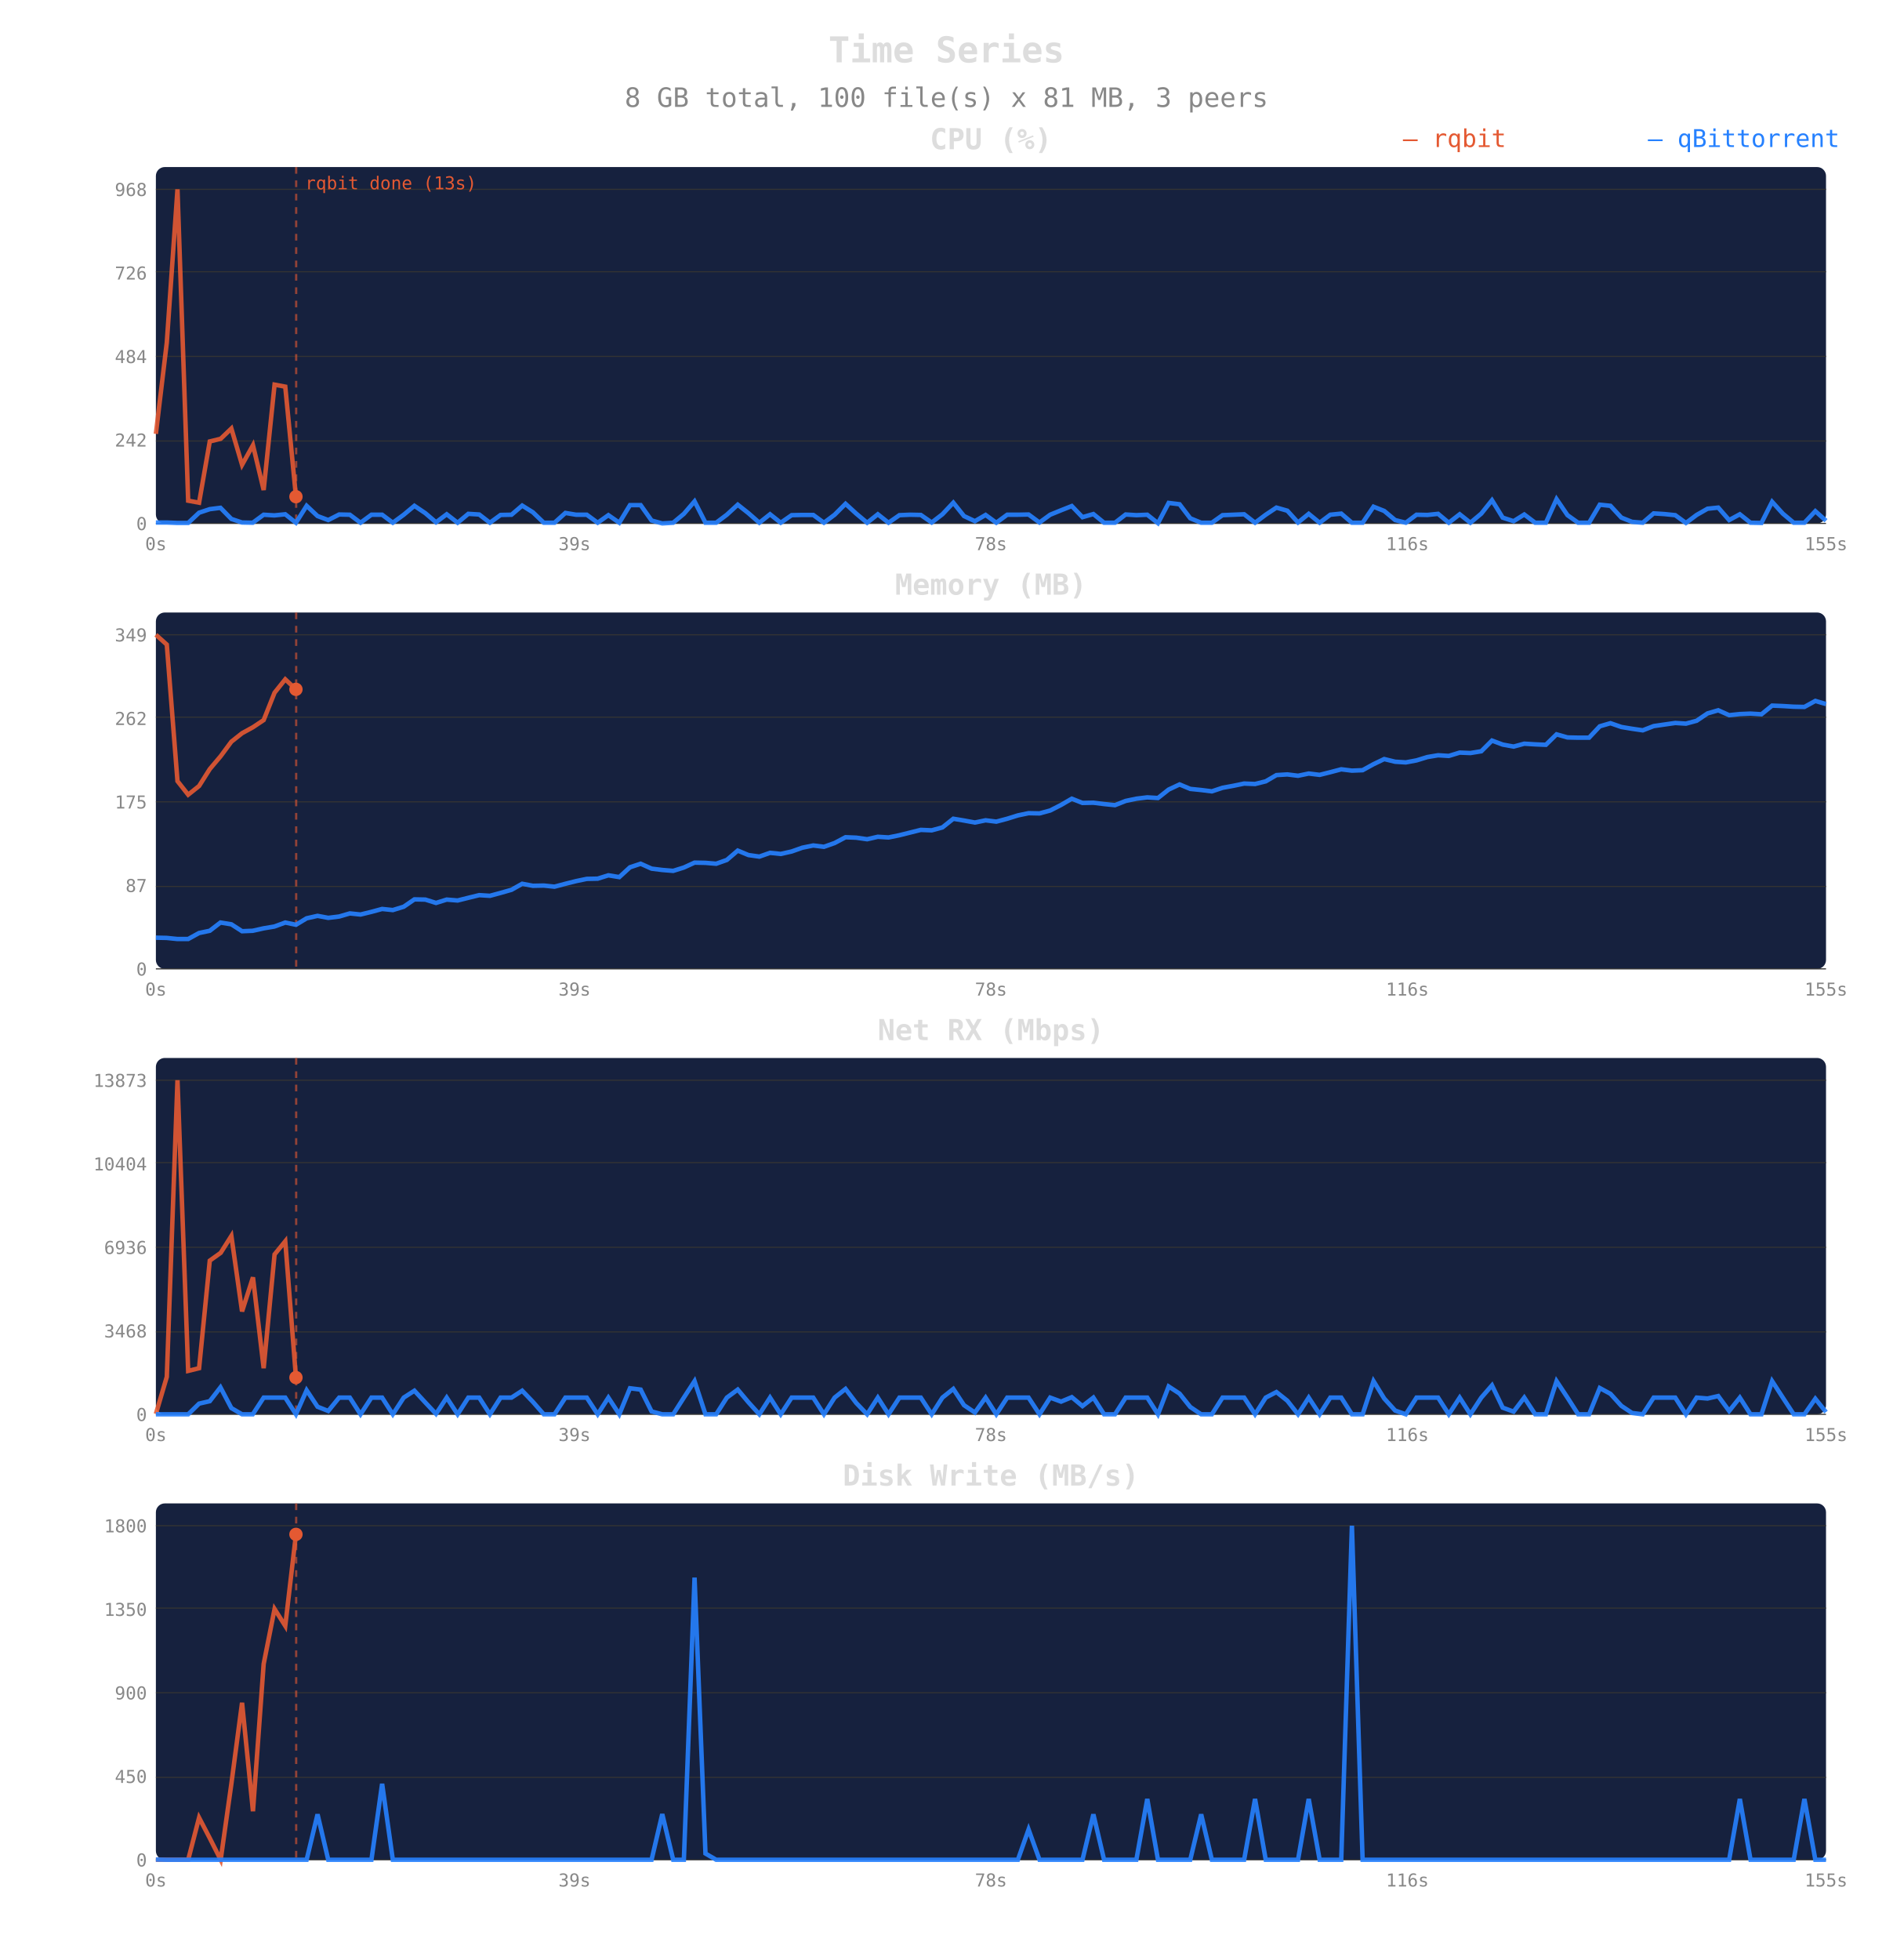
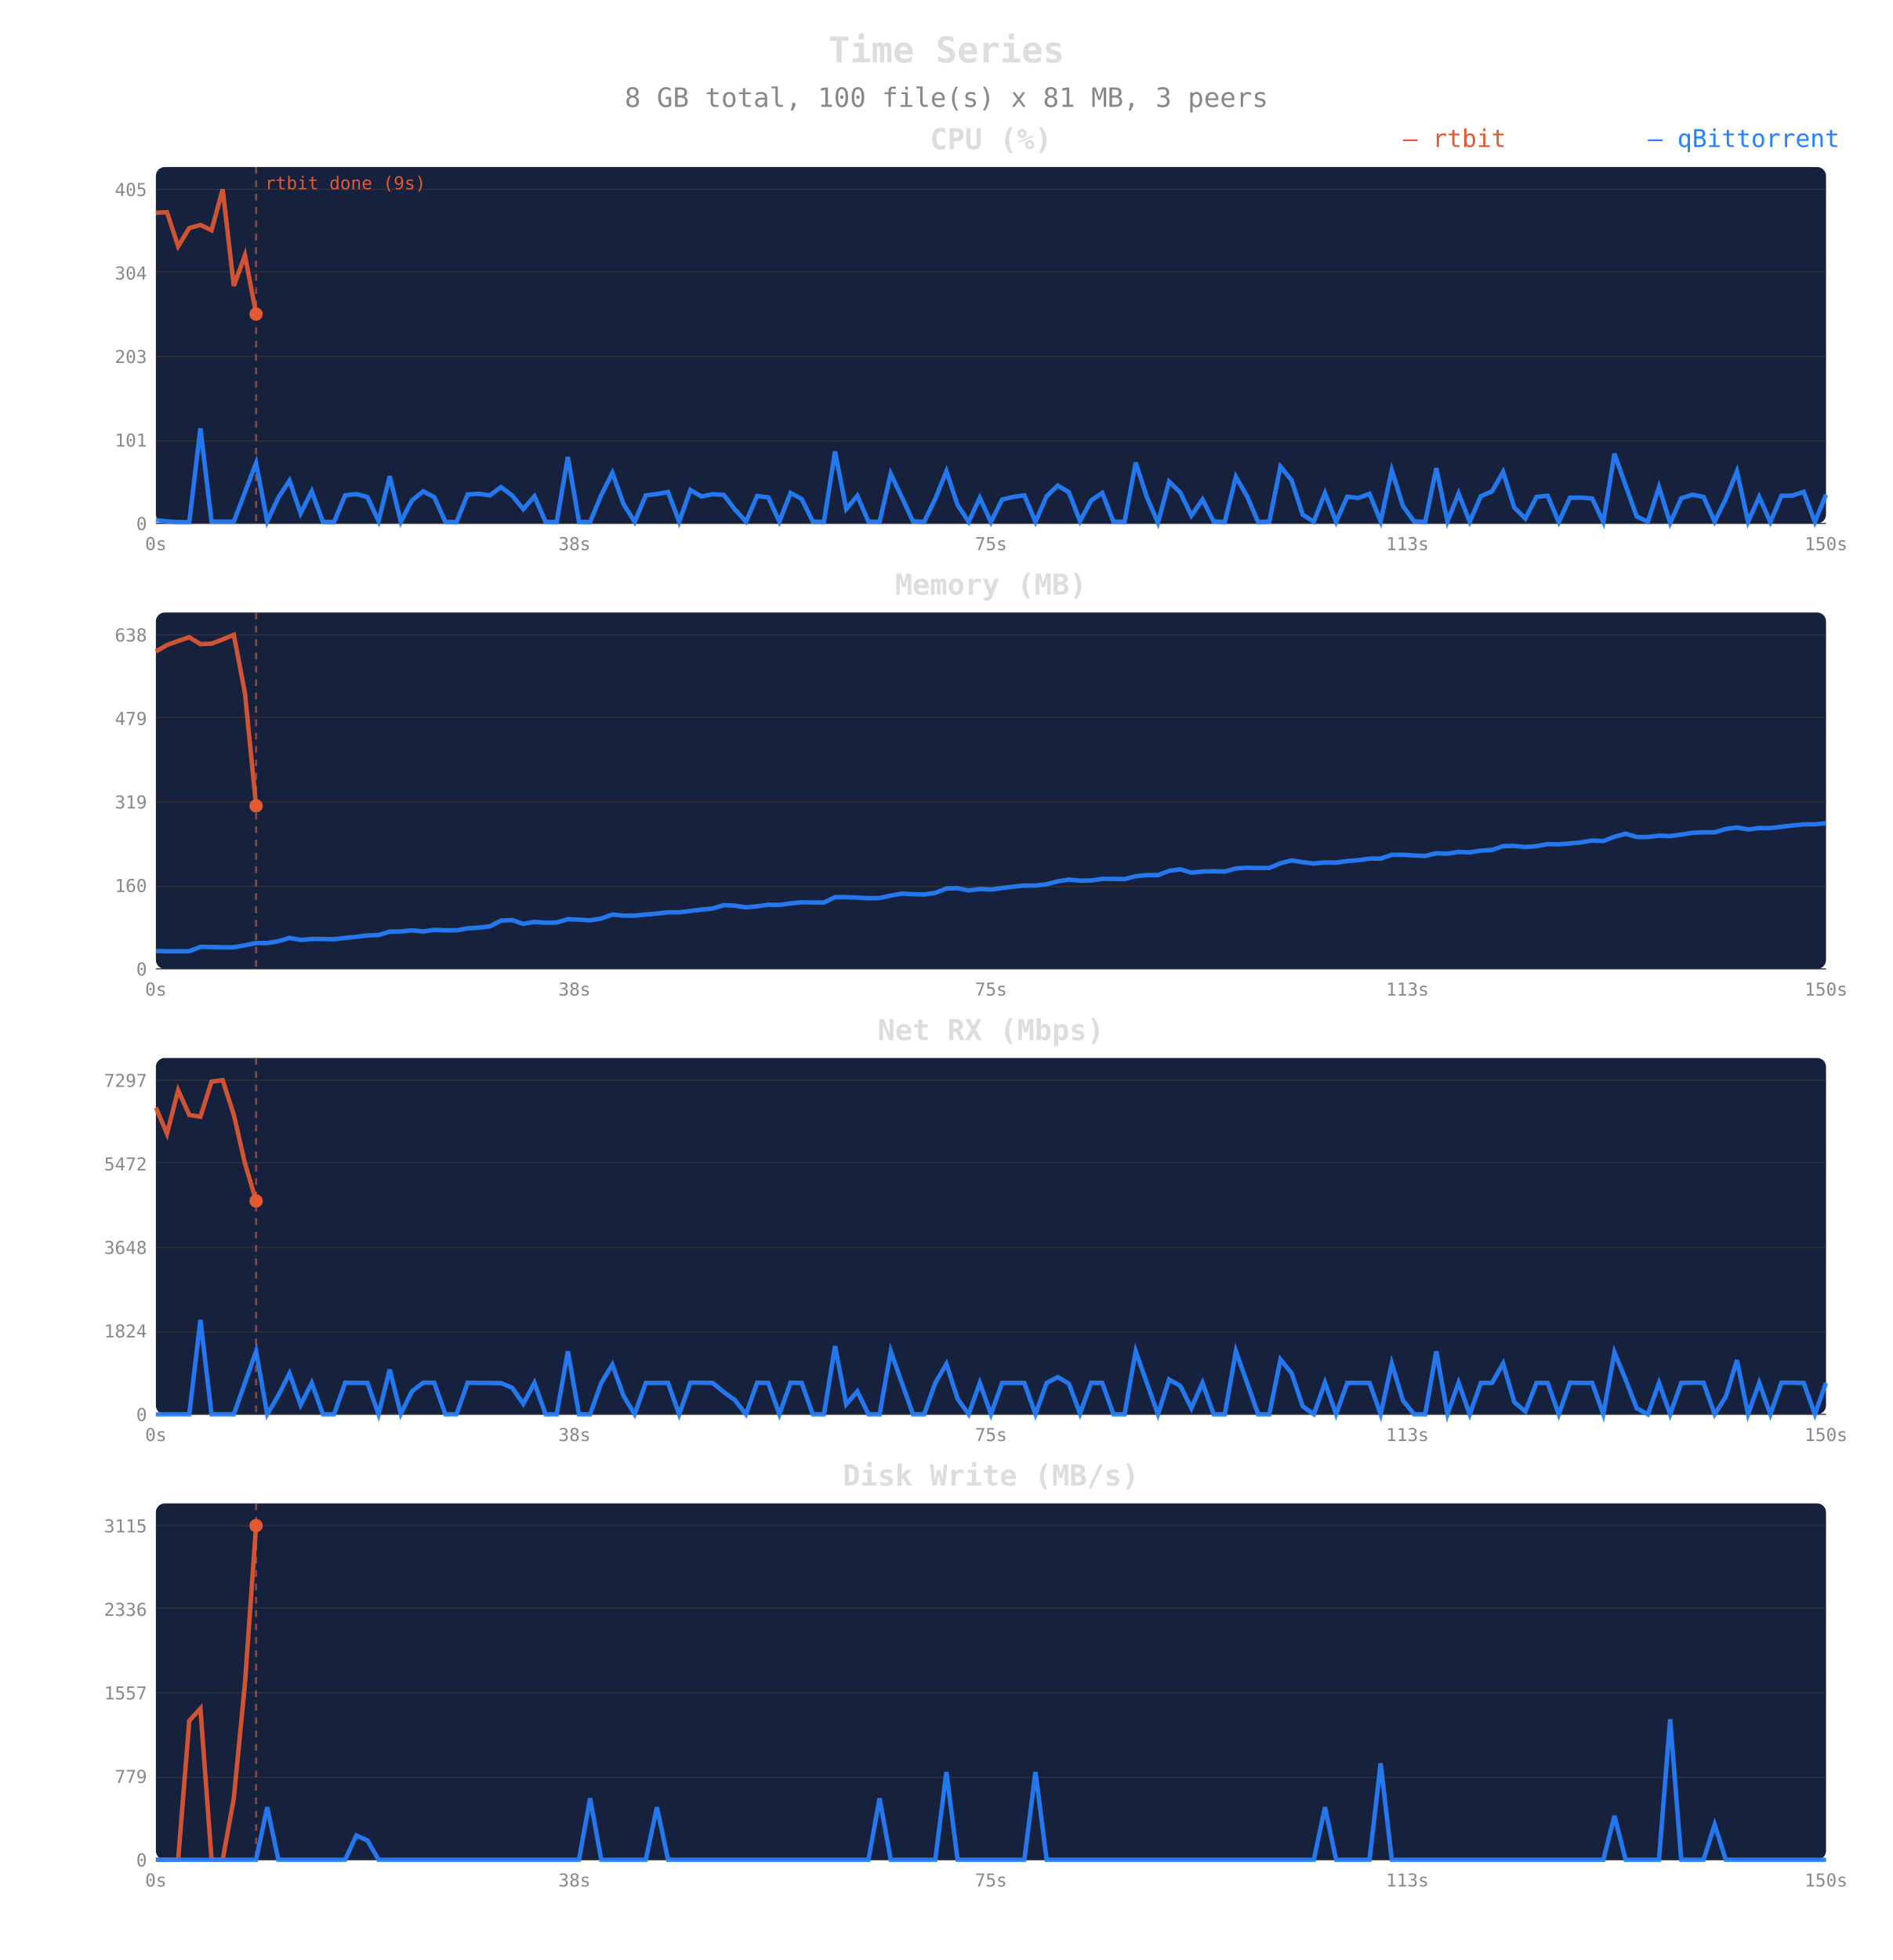
<svg xmlns="http://www.w3.org/2000/svg" width="850" height="880" style="background:#1a1a2e">
  <text x="425" y="28" fill="#ddd" font-size="16" text-anchor="middle" font-family="monospace" font-weight="bold">Time Series</text>
  <text x="425" y="48" fill="#888" font-size="12" text-anchor="middle" font-family="monospace">8 GB total, 100 file(s) x 81 MB, 3 peers</text>
-   <text x="630" y="66" fill="#E45932" font-size="11" font-family="monospace">— rqbit</text>
+   <text x="630" y="66" fill="#E45932" font-size="11" font-family="monospace">— rtbit</text>
  <text x="740" y="66" fill="#2681FF" font-size="11" font-family="monospace">— qBittorrent</text>
  <rect x="70" y="75" width="750" height="160" fill="#16213e" rx="4" />
  <text x="445" y="67" fill="#ddd" font-size="13" text-anchor="middle" font-family="monospace" font-weight="bold">CPU (%)</text>
  <line x1="70" y1="235" x2="820" y2="235" stroke="#333" stroke-width="0.5" />
  <text x="66" y="238" fill="#888" font-size="8" text-anchor="end" font-family="monospace">0</text>
  <line x1="70" y1="198" x2="820" y2="198" stroke="#333" stroke-width="0.5" />
-   <text x="66" y="200.5" fill="#888" font-size="8" text-anchor="end" font-family="monospace">242</text>
+   <text x="66" y="200.5" fill="#888" font-size="8" text-anchor="end" font-family="monospace">101</text>
  <line x1="70" y1="160" x2="820" y2="160" stroke="#333" stroke-width="0.5" />
-   <text x="66" y="163" fill="#888" font-size="8" text-anchor="end" font-family="monospace">484</text>
+   <text x="66" y="163" fill="#888" font-size="8" text-anchor="end" font-family="monospace">203</text>
  <line x1="70" y1="122" x2="820" y2="122" stroke="#333" stroke-width="0.5" />
-   <text x="66" y="125.5" fill="#888" font-size="8" text-anchor="end" font-family="monospace">726</text>
+   <text x="66" y="125.5" fill="#888" font-size="8" text-anchor="end" font-family="monospace">304</text>
  <line x1="70" y1="85" x2="820" y2="85" stroke="#333" stroke-width="0.5" />
-   <text x="66" y="88" fill="#888" font-size="8" text-anchor="end" font-family="monospace">968</text>
+   <text x="66" y="88" fill="#888" font-size="8" text-anchor="end" font-family="monospace">405</text>
  <text x="70" y="247" fill="#888" font-size="8" text-anchor="middle" font-family="monospace">0s</text>
-   <text x="258" y="247" fill="#888" font-size="8" text-anchor="middle" font-family="monospace">39s</text>
-   <text x="445" y="247" fill="#888" font-size="8" text-anchor="middle" font-family="monospace">78s</text>
-   <text x="632" y="247" fill="#888" font-size="8" text-anchor="middle" font-family="monospace">116s</text>
-   <text x="820" y="247" fill="#888" font-size="8" text-anchor="middle" font-family="monospace">155s</text>
-   <polyline points="70.0,194.8 74.9,153.8 79.7,85.0 84.5,224.8 89.4,225.7 94.2,198.2 99.1,197.0 103.9,192.4 108.7,208.7 113.6,199.9 118.4,220.0 123.3,172.7 128.1,173.6 132.9,223.0" fill="none" stroke="#E45932" stroke-width="2" opacity="0.9" />
-   <line x1="133" y1="75" x2="133" y2="235" stroke="#E45932" stroke-dasharray="3" stroke-width="1" opacity="0.6" />
-   <circle cx="132.9" cy="223.0" r="3" fill="#E45932" />
-   <text x="137" y="85" fill="#E45932" font-size="8" font-family="monospace">rqbit done (13s)</text>
-   <polyline points="70.0,234.6 74.8,234.6 79.7,234.8 84.5,234.8 89.4,230.2 94.2,228.6 99.0,228.0 103.9,233.0 108.7,234.6 113.5,234.7 118.4,231.1 123.2,231.4 128.1,230.9 132.9,234.7 137.7,227.1 142.6,231.7 147.4,233.5 152.3,231.0 157.1,231.1 161.9,234.7 166.8,231.1 171.6,231.1 176.4,234.7 181.3,231.1 186.1,227.1 191.0,230.4 195.8,234.5 200.6,230.9 205.5,234.7 210.3,230.7 215.2,231.0 220.0,234.7 224.8,231.2 229.7,231.1 234.5,227.0 239.3,230.0 244.2,234.7 249.0,234.7 253.9,230.3 258.7,231.1 263.5,231.1 268.4,234.7 273.2,231.3 278.1,234.7 282.9,226.8 287.7,226.8 292.6,233.7 297.4,235.0 302.3,234.7 307.1,230.7 311.9,225.1 316.8,234.7 321.6,234.7 326.4,231.1 331.3,226.6 336.1,230.4 341.0,234.7 345.8,230.9 350.6,234.7 355.5,231.3 360.3,231.2 365.2,231.2 370.0,234.7 374.8,231.1 379.7,226.2 384.5,230.6 389.4,234.7 394.2,230.9 399.0,234.7 403.9,231.3 408.7,231.1 413.5,231.2 418.4,234.6 423.2,230.9 428.1,225.7 432.9,231.7 437.8,234.0 442.6,231.2 447.4,234.7 452.3,231.1 457.1,231.1 461.9,231.0 466.8,234.6 471.6,231.1 476.5,229.1 481.3,227.2 486.1,232.2 491.0,230.8 495.8,234.7 500.7,234.7 505.5,231.0 510.3,231.3 515.2,231.1 520.0,234.9 524.8,225.8 529.7,226.4 534.5,232.7 539.4,234.7 544.2,234.7 549.0,231.3 553.9,231.1 558.7,230.9 563.6,234.7 568.4,231.1 573.2,227.9 578.1,229.3 582.9,234.6 587.7,230.7 592.6,234.7 597.4,231.1 602.3,230.6 607.1,234.7 611.9,234.7 616.8,227.5 621.6,229.4 626.5,233.5 631.3,234.7 636.1,231.1 641.0,231.2 645.8,230.7 650.6,234.7 655.5,230.9 660.3,234.7 665.2,230.6 670.0,224.6 674.8,232.4 679.7,234.0 684.5,231.0 689.4,234.7 694.2,234.7 699.0,224.1 703.9,231.3 708.7,234.7 713.6,234.7 718.4,226.6 723.2,227.1 728.1,232.4 732.9,234.3 737.7,234.7 742.6,230.5 747.4,230.8 752.3,231.3 757.1,234.8 761.9,231.2 766.8,228.4 771.6,227.9 776.5,233.5 781.3,230.9 786.1,234.7 791.0,234.8 795.8,225.3 800.6,230.6 805.5,234.7 810.3,234.7 815.2,229.5 820.0,233.8" fill="none" stroke="#2681FF" stroke-width="2" opacity="0.9" />
+   <text x="258" y="247" fill="#888" font-size="8" text-anchor="middle" font-family="monospace">38s</text>
+   <text x="445" y="247" fill="#888" font-size="8" text-anchor="middle" font-family="monospace">75s</text>
+   <text x="632" y="247" fill="#888" font-size="8" text-anchor="middle" font-family="monospace">113s</text>
+   <text x="820" y="247" fill="#888" font-size="8" text-anchor="middle" font-family="monospace">150s</text>
+   <polyline points="70.0,95.5 75.0,95.3 80.0,110.6 85.0,102.4 90.0,101.0 95.0,103.4 100.0,85.0 105.0,128.4 110.0,114.6 115.0,141.0" fill="none" stroke="#E45932" stroke-width="2" opacity="0.9" />
+   <line x1="115" y1="75" x2="115" y2="235" stroke="#E45932" stroke-dasharray="3" stroke-width="1" opacity="0.6" />
+   <circle cx="115.0" cy="141.0" r="3" fill="#E45932" />
+   <text x="119" y="85" fill="#E45932" font-size="8" font-family="monospace">rtbit done (9s)</text>
+   <polyline points="70.0,233.5 75.0,234.1 80.0,234.4 85.0,234.4 90.0,192.3 95.0,234.2 100.0,234.2 105.0,234.2 110.0,221.0 115.0,207.9 120.0,234.1 125.0,223.4 130.0,215.8 135.0,230.5 140.0,220.6 145.0,234.3 150.0,234.4 155.0,222.4 160.0,221.8 165.0,223.2 170.0,234.0 175.0,213.8 180.0,234.3 185.0,224.7 190.0,220.6 195.0,223.2 200.0,234.3 205.0,234.4 210.0,222.0 215.0,221.7 220.0,222.4 225.0,218.7 230.0,222.5 235.0,228.6 240.0,222.8 245.0,234.3 250.0,234.4 255.0,205.2 260.0,234.3 265.0,234.4 270.0,222.3 275.0,212.3 280.0,226.3 285.0,234.3 290.0,222.4 295.0,221.8 300.0,220.9 305.0,234.3 310.0,220.0 315.0,222.9 320.0,221.9 325.0,222.2 330.0,228.7 335.0,234.2 340.0,222.7 345.0,223.3 350.0,234.2 355.0,221.3 360.0,224.0 365.0,234.2 370.0,234.3 375.0,202.7 380.0,228.6 385.0,222.6 390.0,234.2 395.0,234.3 400.0,212.7 405.0,223.3 410.0,234.1 415.0,234.3 420.0,224.0 425.0,211.6 430.0,226.7 435.0,234.3 440.0,223.5 445.0,234.4 450.0,224.3 455.0,223.1 460.0,222.4 465.0,234.3 470.0,222.8 475.0,218.0 480.0,221.0 485.0,234.0 490.0,224.7 495.0,221.3 500.0,234.2 505.0,234.3 510.0,207.7 515.0,223.2 520.0,234.7 525.0,216.2 530.0,221.1 535.0,231.5 540.0,224.3 545.0,234.1 550.0,234.4 555.0,214.1 560.0,222.8 565.0,234.4 570.0,234.2 575.0,209.5 580.0,215.6 585.0,231.1 590.0,234.2 595.0,221.4 600.0,234.3 605.0,223.0 610.0,223.6 615.0,221.7 620.0,234.1 625.0,211.1 630.0,227.2 635.0,234.1 640.0,234.3 645.0,210.2 650.0,234.2 655.0,221.6 660.0,234.2 665.0,222.8 670.0,220.6 675.0,211.9 680.0,227.9 685.0,232.8 690.0,223.1 695.0,222.6 700.0,234.4 705.0,223.5 710.0,223.4 715.0,223.8 720.0,234.4 725.0,203.7 730.0,217.9 735.0,231.9 740.0,234.2 745.0,218.7 750.0,234.8 755.0,223.7 760.0,222.1 765.0,223.1 770.0,234.2 775.0,224.0 780.0,211.6 785.0,234.3 790.0,223.1 795.0,234.4 800.0,222.6 805.0,222.5 810.0,220.8 815.0,234.4 820.0,222.1" fill="none" stroke="#2681FF" stroke-width="2" opacity="0.9" />
  <rect x="70" y="275" width="750" height="160" fill="#16213e" rx="4" />
  <text x="445" y="267" fill="#ddd" font-size="13" text-anchor="middle" font-family="monospace" font-weight="bold">Memory (MB)</text>
  <line x1="70" y1="435" x2="820" y2="435" stroke="#333" stroke-width="0.5" />
  <text x="66" y="438" fill="#888" font-size="8" text-anchor="end" font-family="monospace">0</text>
  <line x1="70" y1="398" x2="820" y2="398" stroke="#333" stroke-width="0.5" />
-   <text x="66" y="400.5" fill="#888" font-size="8" text-anchor="end" font-family="monospace">87</text>
+   <text x="66" y="400.5" fill="#888" font-size="8" text-anchor="end" font-family="monospace">160</text>
  <line x1="70" y1="360" x2="820" y2="360" stroke="#333" stroke-width="0.5" />
-   <text x="66" y="363" fill="#888" font-size="8" text-anchor="end" font-family="monospace">175</text>
+   <text x="66" y="363" fill="#888" font-size="8" text-anchor="end" font-family="monospace">319</text>
  <line x1="70" y1="322" x2="820" y2="322" stroke="#333" stroke-width="0.5" />
-   <text x="66" y="325.5" fill="#888" font-size="8" text-anchor="end" font-family="monospace">262</text>
+   <text x="66" y="325.5" fill="#888" font-size="8" text-anchor="end" font-family="monospace">479</text>
  <line x1="70" y1="285" x2="820" y2="285" stroke="#333" stroke-width="0.5" />
-   <text x="66" y="288" fill="#888" font-size="8" text-anchor="end" font-family="monospace">349</text>
+   <text x="66" y="288" fill="#888" font-size="8" text-anchor="end" font-family="monospace">638</text>
  <text x="70" y="447" fill="#888" font-size="8" text-anchor="middle" font-family="monospace">0s</text>
-   <text x="258" y="447" fill="#888" font-size="8" text-anchor="middle" font-family="monospace">39s</text>
-   <text x="445" y="447" fill="#888" font-size="8" text-anchor="middle" font-family="monospace">78s</text>
-   <text x="632" y="447" fill="#888" font-size="8" text-anchor="middle" font-family="monospace">116s</text>
-   <text x="820" y="447" fill="#888" font-size="8" text-anchor="middle" font-family="monospace">155s</text>
-   <polyline points="70.0,285.0 74.9,289.4 79.7,350.7 84.5,356.8 89.4,352.9 94.2,345.3 99.1,339.5 103.9,333.0 108.7,329.2 113.6,326.5 118.4,323.3 123.3,311.0 128.1,305.0 132.9,309.5" fill="none" stroke="#E45932" stroke-width="2" opacity="0.9" />
-   <line x1="133" y1="275" x2="133" y2="435" stroke="#E45932" stroke-dasharray="3" stroke-width="1" opacity="0.6" />
-   <circle cx="132.9" cy="309.5" r="3" fill="#E45932" />
-   <polyline points="70.0,421.0 74.8,421.1 79.7,421.6 84.5,421.6 89.4,418.9 94.2,417.9 99.0,414.2 103.9,415.0 108.7,418.1 113.5,417.9 118.4,416.8 123.2,416.0 128.1,414.2 132.9,415.2 137.7,412.3 142.6,411.2 147.4,412.1 152.3,411.5 157.1,410.1 161.9,410.6 166.8,409.4 171.6,408.1 176.4,408.6 181.3,407.1 186.1,403.8 191.0,403.9 195.8,405.4 200.6,403.9 205.5,404.3 210.3,403.1 215.2,401.9 220.0,402.2 224.8,400.9 229.7,399.5 234.5,396.8 239.3,397.7 244.2,397.6 249.0,398.1 253.9,396.8 258.7,395.6 263.5,394.6 268.4,394.5 273.2,393.0 278.1,393.8 282.9,389.4 287.7,387.8 292.6,390.0 297.4,390.6 302.3,391.0 307.1,389.5 311.9,387.3 316.8,387.4 321.6,387.8 326.4,386.1 331.3,381.9 336.1,383.9 341.0,384.6 345.8,382.9 350.6,383.4 355.5,382.3 360.3,380.6 365.2,379.6 370.0,380.2 374.8,378.5 379.7,375.9 384.5,376.1 389.4,376.8 394.2,375.7 399.0,376.0 403.9,375.0 408.7,373.8 413.5,372.6 418.4,372.8 423.2,371.5 428.1,367.6 432.9,368.4 437.8,369.3 442.6,368.3 447.4,368.9 452.3,367.6 457.1,366.1 461.9,365.1 466.8,365.2 471.6,363.9 476.5,361.4 481.3,358.6 486.1,360.5 491.0,360.4 495.8,361.0 500.7,361.5 505.5,359.6 510.3,358.6 515.2,358.0 520.0,358.3 524.8,354.5 529.7,352.2 534.5,354.2 539.4,354.7 544.2,355.3 549.0,353.7 553.9,352.8 558.7,351.8 563.6,352.0 568.4,350.8 573.2,348.0 578.1,347.7 582.9,348.3 587.7,347.3 592.6,347.9 597.4,346.7 602.3,345.4 607.1,346.0 611.9,345.8 616.8,343.1 621.6,340.8 626.5,342.0 631.3,342.3 636.1,341.4 641.0,339.9 645.8,339.1 650.6,339.4 655.5,337.9 660.3,338.1 665.2,337.3 670.0,332.5 674.8,334.3 679.7,335.2 684.5,333.9 689.4,334.2 694.2,334.4 699.0,329.7 703.9,331.1 708.7,331.2 713.6,331.2 718.4,326.1 723.2,324.7 728.1,326.4 732.9,327.2 737.7,327.9 742.6,326.0 747.4,325.3 752.3,324.6 757.1,324.9 761.9,323.6 766.8,320.3 771.6,318.9 776.5,321.1 781.3,320.6 786.1,320.4 791.0,320.7 795.8,316.8 800.6,317.0 805.5,317.3 810.3,317.4 815.2,314.7 820.0,316.1" fill="none" stroke="#2681FF" stroke-width="2" opacity="0.9" />
+   <text x="258" y="447" fill="#888" font-size="8" text-anchor="middle" font-family="monospace">38s</text>
+   <text x="445" y="447" fill="#888" font-size="8" text-anchor="middle" font-family="monospace">75s</text>
+   <text x="632" y="447" fill="#888" font-size="8" text-anchor="middle" font-family="monospace">113s</text>
+   <text x="820" y="447" fill="#888" font-size="8" text-anchor="middle" font-family="monospace">150s</text>
+   <polyline points="70.0,292.5 75.0,289.6 80.0,287.8 85.0,286.1 90.0,289.2 95.0,289.0 100.0,287.1 105.0,285.0 110.0,311.2 115.0,361.8" fill="none" stroke="#E45932" stroke-width="2" opacity="0.9" />
+   <line x1="115" y1="275" x2="115" y2="435" stroke="#E45932" stroke-dasharray="3" stroke-width="1" opacity="0.6" />
+   <circle cx="115.0" cy="361.8" r="3" fill="#E45932" />
+   <polyline points="70.0,427.0 75.0,427.1 80.0,427.1 85.0,427.1 90.0,425.1 95.0,425.2 100.0,425.3 105.0,425.3 110.0,424.4 115.0,423.4 120.0,423.4 125.0,422.6 130.0,421.1 135.0,422.0 140.0,421.6 145.0,421.6 150.0,421.7 155.0,421.1 160.0,420.6 165.0,420.0 170.0,419.8 175.0,418.3 180.0,418.2 185.0,417.7 190.0,418.2 195.0,417.5 200.0,417.7 205.0,417.7 210.0,416.8 215.0,416.5 220.0,415.9 225.0,413.3 230.0,413.1 235.0,414.8 240.0,413.9 245.0,414.3 250.0,414.2 255.0,412.7 260.0,412.9 265.0,413.2 270.0,412.4 275.0,410.6 280.0,411.1 285.0,411.1 290.0,410.6 295.0,410.2 300.0,409.6 305.0,409.6 310.0,409.0 315.0,408.4 320.0,407.9 325.0,406.4 330.0,406.6 335.0,407.4 340.0,406.9 345.0,406.2 350.0,406.3 355.0,405.6 360.0,405.1 365.0,405.2 370.0,405.2 375.0,402.8 380.0,402.8 385.0,403.0 390.0,403.3 395.0,403.2 400.0,402.1 405.0,401.2 410.0,401.5 415.0,401.6 420.0,400.9 425.0,398.9 430.0,398.8 435.0,399.8 440.0,399.1 445.0,399.4 450.0,398.7 455.0,398.1 460.0,397.6 465.0,397.6 470.0,397.0 475.0,395.7 480.0,394.9 485.0,395.4 490.0,395.3 495.0,394.6 500.0,394.6 505.0,394.7 510.0,393.4 515.0,392.9 520.0,392.9 525.0,391.0 530.0,390.3 535.0,391.8 540.0,391.3 545.0,391.2 550.0,391.3 555.0,389.9 560.0,389.6 565.0,389.7 570.0,389.7 575.0,387.6 580.0,386.3 585.0,387.1 590.0,387.7 595.0,387.2 600.0,387.3 605.0,386.6 610.0,386.2 615.0,385.5 620.0,385.5 625.0,383.8 630.0,383.8 635.0,384.1 640.0,384.3 645.0,383.1 650.0,383.3 655.0,382.5 660.0,382.7 665.0,381.9 670.0,381.6 675.0,379.9 680.0,379.8 685.0,380.3 690.0,379.9 695.0,379.0 700.0,379.1 705.0,378.7 710.0,378.2 715.0,377.4 720.0,377.6 725.0,375.7 730.0,374.3 735.0,375.8 740.0,375.8 745.0,375.2 750.0,375.4 755.0,374.7 760.0,373.9 765.0,373.7 770.0,373.7 775.0,372.2 780.0,371.5 785.0,372.4 790.0,371.8 795.0,371.8 800.0,371.2 805.0,370.6 810.0,370.1 815.0,370.1 820.0,369.6" fill="none" stroke="#2681FF" stroke-width="2" opacity="0.9" />
  <rect x="70" y="475" width="750" height="160" fill="#16213e" rx="4" />
  <text x="445" y="467" fill="#ddd" font-size="13" text-anchor="middle" font-family="monospace" font-weight="bold">Net RX (Mbps)</text>
  <line x1="70" y1="635" x2="820" y2="635" stroke="#333" stroke-width="0.5" />
  <text x="66" y="638" fill="#888" font-size="8" text-anchor="end" font-family="monospace">0</text>
  <line x1="70" y1="598" x2="820" y2="598" stroke="#333" stroke-width="0.5" />
-   <text x="66" y="600.5" fill="#888" font-size="8" text-anchor="end" font-family="monospace">3468</text>
+   <text x="66" y="600.5" fill="#888" font-size="8" text-anchor="end" font-family="monospace">1824</text>
  <line x1="70" y1="560" x2="820" y2="560" stroke="#333" stroke-width="0.5" />
-   <text x="66" y="563" fill="#888" font-size="8" text-anchor="end" font-family="monospace">6936</text>
+   <text x="66" y="563" fill="#888" font-size="8" text-anchor="end" font-family="monospace">3648</text>
  <line x1="70" y1="522" x2="820" y2="522" stroke="#333" stroke-width="0.5" />
-   <text x="66" y="525.5" fill="#888" font-size="8" text-anchor="end" font-family="monospace">10404</text>
+   <text x="66" y="525.5" fill="#888" font-size="8" text-anchor="end" font-family="monospace">5472</text>
  <line x1="70" y1="485" x2="820" y2="485" stroke="#333" stroke-width="0.5" />
-   <text x="66" y="488" fill="#888" font-size="8" text-anchor="end" font-family="monospace">13873</text>
+   <text x="66" y="488" fill="#888" font-size="8" text-anchor="end" font-family="monospace">7297</text>
  <text x="70" y="647" fill="#888" font-size="8" text-anchor="middle" font-family="monospace">0s</text>
-   <text x="258" y="647" fill="#888" font-size="8" text-anchor="middle" font-family="monospace">39s</text>
-   <text x="445" y="647" fill="#888" font-size="8" text-anchor="middle" font-family="monospace">78s</text>
-   <text x="632" y="647" fill="#888" font-size="8" text-anchor="middle" font-family="monospace">116s</text>
-   <text x="820" y="647" fill="#888" font-size="8" text-anchor="middle" font-family="monospace">155s</text>
-   <polyline points="70.0,634.8 74.9,618.2 79.7,485.0 84.5,615.5 89.4,614.3 94.2,566.0 99.1,562.5 103.9,554.9 108.7,588.8 113.6,573.5 118.4,614.3 123.3,563.2 128.1,557.3 132.9,618.5" fill="none" stroke="#E45932" stroke-width="2" opacity="0.9" />
-   <line x1="133" y1="475" x2="133" y2="635" stroke="#E45932" stroke-dasharray="3" stroke-width="1" opacity="0.6" />
-   <circle cx="132.9" cy="618.5" r="3" fill="#E45932" />
-   <polyline points="70.0,635.0 74.8,635.0 79.7,635.0 84.5,635.0 89.4,630.2 94.2,629.1 99.0,622.9 103.9,632.2 108.7,635.0 113.5,635.0 118.4,627.5 123.2,627.5 128.1,627.5 132.9,635.0 137.7,624.2 142.6,631.6 147.4,633.5 152.3,627.5 157.1,627.5 161.9,635.0 166.8,627.5 171.6,627.5 176.4,635.0 181.3,627.5 186.1,624.4 191.0,629.7 195.8,634.8 200.6,627.5 205.5,635.0 210.3,627.5 215.2,627.5 220.0,635.0 224.8,627.5 229.7,627.5 234.5,624.4 239.3,629.4 244.2,635.0 249.0,635.0 253.9,627.5 258.7,627.5 263.5,627.5 268.4,635.0 273.2,627.5 278.1,635.0 282.9,623.3 287.7,623.9 292.6,633.7 297.4,635.0 302.3,635.0 307.1,627.5 311.9,620.1 316.8,635.0 321.6,635.0 326.4,627.5 331.3,623.9 336.1,629.6 341.0,635.0 345.8,627.5 350.6,635.0 355.5,627.5 360.3,627.5 365.2,627.5 370.0,635.0 374.8,627.5 379.7,623.6 384.5,629.9 389.4,635.0 394.2,627.5 399.0,635.0 403.9,627.5 408.7,627.5 413.5,627.5 418.4,635.0 423.2,627.5 428.1,623.6 432.9,630.9 437.8,634.2 442.6,627.5 447.4,635.0 452.3,627.5 457.1,627.5 461.9,627.5 466.8,635.0 471.6,627.5 476.5,629.3 481.3,627.3 486.1,631.3 491.0,627.5 495.8,635.0 500.7,635.0 505.5,627.5 510.3,627.5 515.2,627.5 520.0,635.0 524.8,622.5 529.7,625.7 534.5,631.7 539.4,635.0 544.2,635.0 549.0,627.5 553.9,627.5 558.7,627.5 563.6,635.0 568.4,627.5 573.2,625.0 578.1,628.9 582.9,635.0 587.7,627.5 592.6,635.0 597.4,627.5 602.3,627.5 607.1,635.0 611.9,635.0 616.8,620.1 621.6,627.9 626.5,633.3 631.3,635.0 636.1,627.5 641.0,627.5 645.8,627.5 650.6,635.0 655.5,627.5 660.3,635.0 665.2,627.5 670.0,622.0 674.8,632.0 679.7,633.8 684.5,627.5 689.4,635.0 694.2,635.0 699.0,620.1 703.9,627.5 708.7,635.0 713.6,635.0 718.4,623.2 723.2,625.8 728.1,631.2 732.9,634.4 737.7,635.0 742.6,627.5 747.4,627.5 752.3,627.5 757.1,635.0 761.9,627.5 766.8,627.9 771.6,626.8 776.5,633.5 781.3,627.5 786.1,635.0 791.0,635.0 795.8,620.1 800.6,627.5 805.5,635.0 810.3,635.0 815.2,628.0 820.0,634.0" fill="none" stroke="#2681FF" stroke-width="2" opacity="0.9" />
+   <text x="258" y="647" fill="#888" font-size="8" text-anchor="middle" font-family="monospace">38s</text>
+   <text x="445" y="647" fill="#888" font-size="8" text-anchor="middle" font-family="monospace">75s</text>
+   <text x="632" y="647" fill="#888" font-size="8" text-anchor="middle" font-family="monospace">113s</text>
+   <text x="820" y="647" fill="#888" font-size="8" text-anchor="middle" font-family="monospace">150s</text>
+   <polyline points="70.0,497.3 75.0,509.0 80.0,489.5 85.0,500.6 90.0,501.4 95.0,485.6 100.0,485.0 105.0,500.5 110.0,522.3 115.0,539.2" fill="none" stroke="#E45932" stroke-width="2" opacity="0.9" />
+   <line x1="115" y1="475" x2="115" y2="635" stroke="#E45932" stroke-dasharray="3" stroke-width="1" opacity="0.6" />
+   <circle cx="115.0" cy="539.2" r="3" fill="#E45932" />
+   <polyline points="70.0,635.0 75.0,635.0 80.0,635.0 85.0,635.0 90.0,592.6 95.0,635.0 100.0,635.0 105.0,635.0 110.0,620.9 115.0,606.7 120.0,635.0 125.0,626.5 130.0,616.6 135.0,630.8 140.0,620.9 145.0,635.0 150.0,635.0 155.0,620.8 160.0,620.9 165.0,620.9 170.0,635.0 175.0,614.9 180.0,634.8 185.0,624.7 190.0,620.8 195.0,620.8 200.0,635.0 205.0,635.0 210.0,620.8 215.0,620.9 220.0,620.9 225.0,621.0 230.0,623.1 235.0,630.3 240.0,620.9 245.0,635.0 250.0,635.0 255.0,606.7 260.0,635.0 265.0,635.0 270.0,620.9 275.0,612.7 280.0,626.7 285.0,635.0 290.0,620.9 295.0,620.9 300.0,620.9 305.0,635.0 310.0,620.8 315.0,620.8 320.0,620.9 325.0,625.0 330.0,628.6 335.0,635.0 340.0,620.8 345.0,620.9 350.0,635.0 355.0,620.8 360.0,620.9 365.0,635.0 370.0,635.0 375.0,604.4 380.0,630.5 385.0,624.7 390.0,635.0 395.0,635.0 400.0,606.7 405.0,620.9 410.0,635.0 415.0,635.0 420.0,620.9 425.0,612.4 430.0,628.0 435.0,635.0 440.0,620.9 445.0,635.0 450.0,620.9 455.0,620.9 460.0,620.9 465.0,635.0 470.0,620.9 475.0,618.3 480.0,621.2 485.0,634.7 490.0,620.8 495.0,620.9 500.0,635.0 505.0,635.0 510.0,606.7 515.0,620.9 520.0,635.0 525.0,619.4 530.0,622.2 535.0,632.2 540.0,620.9 545.0,635.0 550.0,635.0 555.0,606.7 560.0,620.8 565.0,635.0 570.0,635.0 575.0,610.4 580.0,616.5 585.0,631.4 590.0,635.0 595.0,620.8 600.0,635.0 605.0,620.9 610.0,620.9 615.0,620.9 620.0,635.0 625.0,612.2 630.0,628.7 635.0,635.0 640.0,635.0 645.0,606.7 650.0,635.0 655.0,620.8 660.0,635.0 665.0,620.9 670.0,620.9 675.0,612.2 680.0,629.5 685.0,633.7 690.0,620.9 695.0,620.9 700.0,635.0 705.0,620.8 710.0,620.9 715.0,620.9 720.0,635.0 725.0,607.2 730.0,619.4 735.0,632.3 740.0,635.0 745.0,620.9 750.0,635.0 755.0,620.9 760.0,620.8 765.0,620.8 770.0,635.0 775.0,627.1 780.0,610.7 785.0,635.0 790.0,620.9 795.0,635.0 800.0,620.8 805.0,620.8 810.0,620.9 815.0,635.0 820.0,620.9" fill="none" stroke="#2681FF" stroke-width="2" opacity="0.9" />
  <rect x="70" y="675" width="750" height="160" fill="#16213e" rx="4" />
  <text x="445" y="667" fill="#ddd" font-size="13" text-anchor="middle" font-family="monospace" font-weight="bold">Disk Write (MB/s)</text>
  <line x1="70" y1="835" x2="820" y2="835" stroke="#333" stroke-width="0.5" />
  <text x="66" y="838" fill="#888" font-size="8" text-anchor="end" font-family="monospace">0</text>
  <line x1="70" y1="798" x2="820" y2="798" stroke="#333" stroke-width="0.5" />
-   <text x="66" y="800.5" fill="#888" font-size="8" text-anchor="end" font-family="monospace">450</text>
+   <text x="66" y="800.5" fill="#888" font-size="8" text-anchor="end" font-family="monospace">779</text>
  <line x1="70" y1="760" x2="820" y2="760" stroke="#333" stroke-width="0.5" />
-   <text x="66" y="763" fill="#888" font-size="8" text-anchor="end" font-family="monospace">900</text>
+   <text x="66" y="763" fill="#888" font-size="8" text-anchor="end" font-family="monospace">1557</text>
  <line x1="70" y1="722" x2="820" y2="722" stroke="#333" stroke-width="0.5" />
-   <text x="66" y="725.5" fill="#888" font-size="8" text-anchor="end" font-family="monospace">1350</text>
+   <text x="66" y="725.5" fill="#888" font-size="8" text-anchor="end" font-family="monospace">2336</text>
  <line x1="70" y1="685" x2="820" y2="685" stroke="#333" stroke-width="0.5" />
-   <text x="66" y="688" fill="#888" font-size="8" text-anchor="end" font-family="monospace">1800</text>
+   <text x="66" y="688" fill="#888" font-size="8" text-anchor="end" font-family="monospace">3115</text>
  <text x="70" y="847" fill="#888" font-size="8" text-anchor="middle" font-family="monospace">0s</text>
-   <text x="258" y="847" fill="#888" font-size="8" text-anchor="middle" font-family="monospace">39s</text>
-   <text x="445" y="847" fill="#888" font-size="8" text-anchor="middle" font-family="monospace">78s</text>
-   <text x="632" y="847" fill="#888" font-size="8" text-anchor="middle" font-family="monospace">116s</text>
-   <text x="820" y="847" fill="#888" font-size="8" text-anchor="middle" font-family="monospace">155s</text>
-   <polyline points="70.0,835.0 74.9,835.0 79.7,835.0 84.5,835.0 89.4,816.1 94.2,825.3 99.1,835.0 103.9,800.9 108.7,764.5 113.6,813.2 118.4,747.1 123.3,722.4 128.1,730.0 132.9,688.9" fill="none" stroke="#E45932" stroke-width="2" opacity="0.9" />
-   <line x1="133" y1="675" x2="133" y2="835" stroke="#E45932" stroke-dasharray="3" stroke-width="1" opacity="0.6" />
-   <circle cx="132.9" cy="688.9" r="3" fill="#E45932" />
-   <polyline points="70.0,834.9 74.8,835.0 79.7,835.0 84.5,835.0 89.4,835.0 94.2,835.0 99.0,835.0 103.9,835.0 108.7,835.0 113.5,835.0 118.4,835.0 123.2,835.0 128.1,835.0 132.9,835.0 137.7,835.0 142.6,814.6 147.4,835.0 152.3,835.0 157.1,835.0 161.9,835.0 166.8,835.0 171.6,800.9 176.4,835.0 181.3,835.0 186.1,835.0 191.0,835.0 195.8,835.0 200.6,835.0 205.5,835.0 210.3,835.0 215.2,835.0 220.0,835.0 224.8,835.0 229.7,835.0 234.5,835.0 239.3,835.0 244.2,835.0 249.0,835.0 253.9,835.0 258.7,835.0 263.5,835.0 268.4,835.0 273.2,835.0 278.1,835.0 282.9,835.0 287.7,835.0 292.6,835.0 297.4,814.5 302.3,835.0 307.1,835.0 311.9,708.3 316.8,832.2 321.6,835.0 326.4,835.0 331.3,835.0 336.1,835.0 341.0,835.0 345.8,835.0 350.6,835.0 355.5,835.0 360.3,835.0 365.2,835.0 370.0,835.0 374.8,835.0 379.7,835.0 384.5,835.0 389.4,835.0 394.2,835.0 399.0,835.0 403.9,835.0 408.7,835.0 413.5,835.0 418.4,835.0 423.2,835.0 428.1,835.0 432.9,835.0 437.8,835.0 442.6,835.0 447.4,835.0 452.3,835.0 457.1,835.0 461.9,821.4 466.8,835.0 471.6,835.0 476.5,835.0 481.3,835.0 486.1,835.0 491.0,814.6 495.8,835.0 500.7,835.0 505.5,835.0 510.3,835.0 515.2,807.7 520.0,835.0 524.8,835.0 529.7,835.0 534.5,835.0 539.4,814.6 544.2,835.0 549.0,835.0 553.9,835.0 558.7,835.0 563.6,807.7 568.4,835.0 573.2,835.0 578.1,835.0 582.9,835.0 587.7,807.7 592.6,835.0 597.4,835.0 602.3,835.0 607.1,685.0 611.9,835.0 616.8,835.0 621.6,835.0 626.5,835.0 631.3,835.0 636.1,835.0 641.0,835.0 645.8,835.0 650.6,835.0 655.5,835.0 660.3,835.0 665.2,835.0 670.0,835.0 674.8,835.0 679.7,835.0 684.5,835.0 689.4,835.0 694.2,835.0 699.0,835.0 703.9,835.0 708.7,835.0 713.6,835.0 718.4,835.0 723.2,835.0 728.1,835.0 732.9,835.0 737.7,835.0 742.6,835.0 747.4,835.0 752.3,835.0 757.1,835.0 761.9,835.0 766.8,835.0 771.6,835.0 776.5,835.0 781.3,807.7 786.1,835.0 791.0,835.0 795.8,835.0 800.6,835.0 805.5,835.0 810.3,807.7 815.2,835.0 820.0,835.0" fill="none" stroke="#2681FF" stroke-width="2" opacity="0.9" />
+   <text x="258" y="847" fill="#888" font-size="8" text-anchor="middle" font-family="monospace">38s</text>
+   <text x="445" y="847" fill="#888" font-size="8" text-anchor="middle" font-family="monospace">75s</text>
+   <text x="632" y="847" fill="#888" font-size="8" text-anchor="middle" font-family="monospace">113s</text>
+   <text x="820" y="847" fill="#888" font-size="8" text-anchor="middle" font-family="monospace">150s</text>
+   <polyline points="70.0,835.0 75.0,835.0 80.0,835.0 85.0,772.6 90.0,767.1 95.0,835.0 100.0,835.0 105.0,807.4 110.0,755.9 115.0,685.0" fill="none" stroke="#E45932" stroke-width="2" opacity="0.9" />
+   <line x1="115" y1="675" x2="115" y2="835" stroke="#E45932" stroke-dasharray="3" stroke-width="1" opacity="0.6" />
+   <circle cx="115.0" cy="685.0" r="3" fill="#E45932" />
+   <polyline points="70.0,835.0 75.0,835.0 80.0,835.0 85.0,835.0 90.0,835.0 95.0,835.0 100.0,835.0 105.0,835.0 110.0,835.0 115.0,835.0 120.0,811.4 125.0,835.0 130.0,835.0 135.0,835.0 140.0,835.0 145.0,835.0 150.0,835.0 155.0,835.0 160.0,824.1 165.0,826.3 170.0,835.0 175.0,835.0 180.0,835.0 185.0,835.0 190.0,835.0 195.0,835.0 200.0,835.0 205.0,835.0 210.0,835.0 215.0,835.0 220.0,835.0 225.0,835.0 230.0,835.0 235.0,835.0 240.0,835.0 245.0,835.0 250.0,835.0 255.0,835.0 260.0,835.0 265.0,807.4 270.0,835.0 275.0,835.0 280.0,835.0 285.0,835.0 290.0,835.0 295.0,811.4 300.0,835.0 305.0,835.0 310.0,835.0 315.0,835.0 320.0,835.0 325.0,835.0 330.0,835.0 335.0,835.0 340.0,835.0 345.0,835.0 350.0,835.0 355.0,835.0 360.0,835.0 365.0,835.0 370.0,835.0 375.0,835.0 380.0,835.0 385.0,835.0 390.0,835.0 395.0,807.4 400.0,835.0 405.0,835.0 410.0,835.0 415.0,835.0 420.0,835.0 425.0,795.6 430.0,835.0 435.0,835.0 440.0,835.0 445.0,835.0 450.0,835.0 455.0,835.0 460.0,835.0 465.0,795.6 470.0,835.0 475.0,835.0 480.0,835.0 485.0,835.0 490.0,835.0 495.0,835.0 500.0,835.0 505.0,835.0 510.0,835.0 515.0,835.0 520.0,835.0 525.0,835.0 530.0,835.0 535.0,835.0 540.0,835.0 545.0,835.0 550.0,835.0 555.0,835.0 560.0,835.0 565.0,835.0 570.0,835.0 575.0,835.0 580.0,835.0 585.0,835.0 590.0,835.0 595.0,811.4 600.0,835.0 605.0,835.0 610.0,835.0 615.0,835.0 620.0,791.7 625.0,835.0 630.0,835.0 635.0,835.0 640.0,835.0 645.0,835.0 650.0,835.0 655.0,835.0 660.0,835.0 665.0,835.0 670.0,835.0 675.0,835.0 680.0,835.0 685.0,835.0 690.0,835.0 695.0,835.0 700.0,835.0 705.0,835.0 710.0,835.0 715.0,835.0 720.0,835.0 725.0,815.3 730.0,835.0 735.0,835.0 740.0,835.0 745.0,835.0 750.0,771.9 755.0,835.0 760.0,835.0 765.0,835.0 770.0,819.2 775.0,835.0 780.0,835.0 785.0,835.0 790.0,835.0 795.0,835.0 800.0,835.0 805.0,835.0 810.0,835.0 815.0,835.0 820.0,835.0" fill="none" stroke="#2681FF" stroke-width="2" opacity="0.9" />
</svg>
